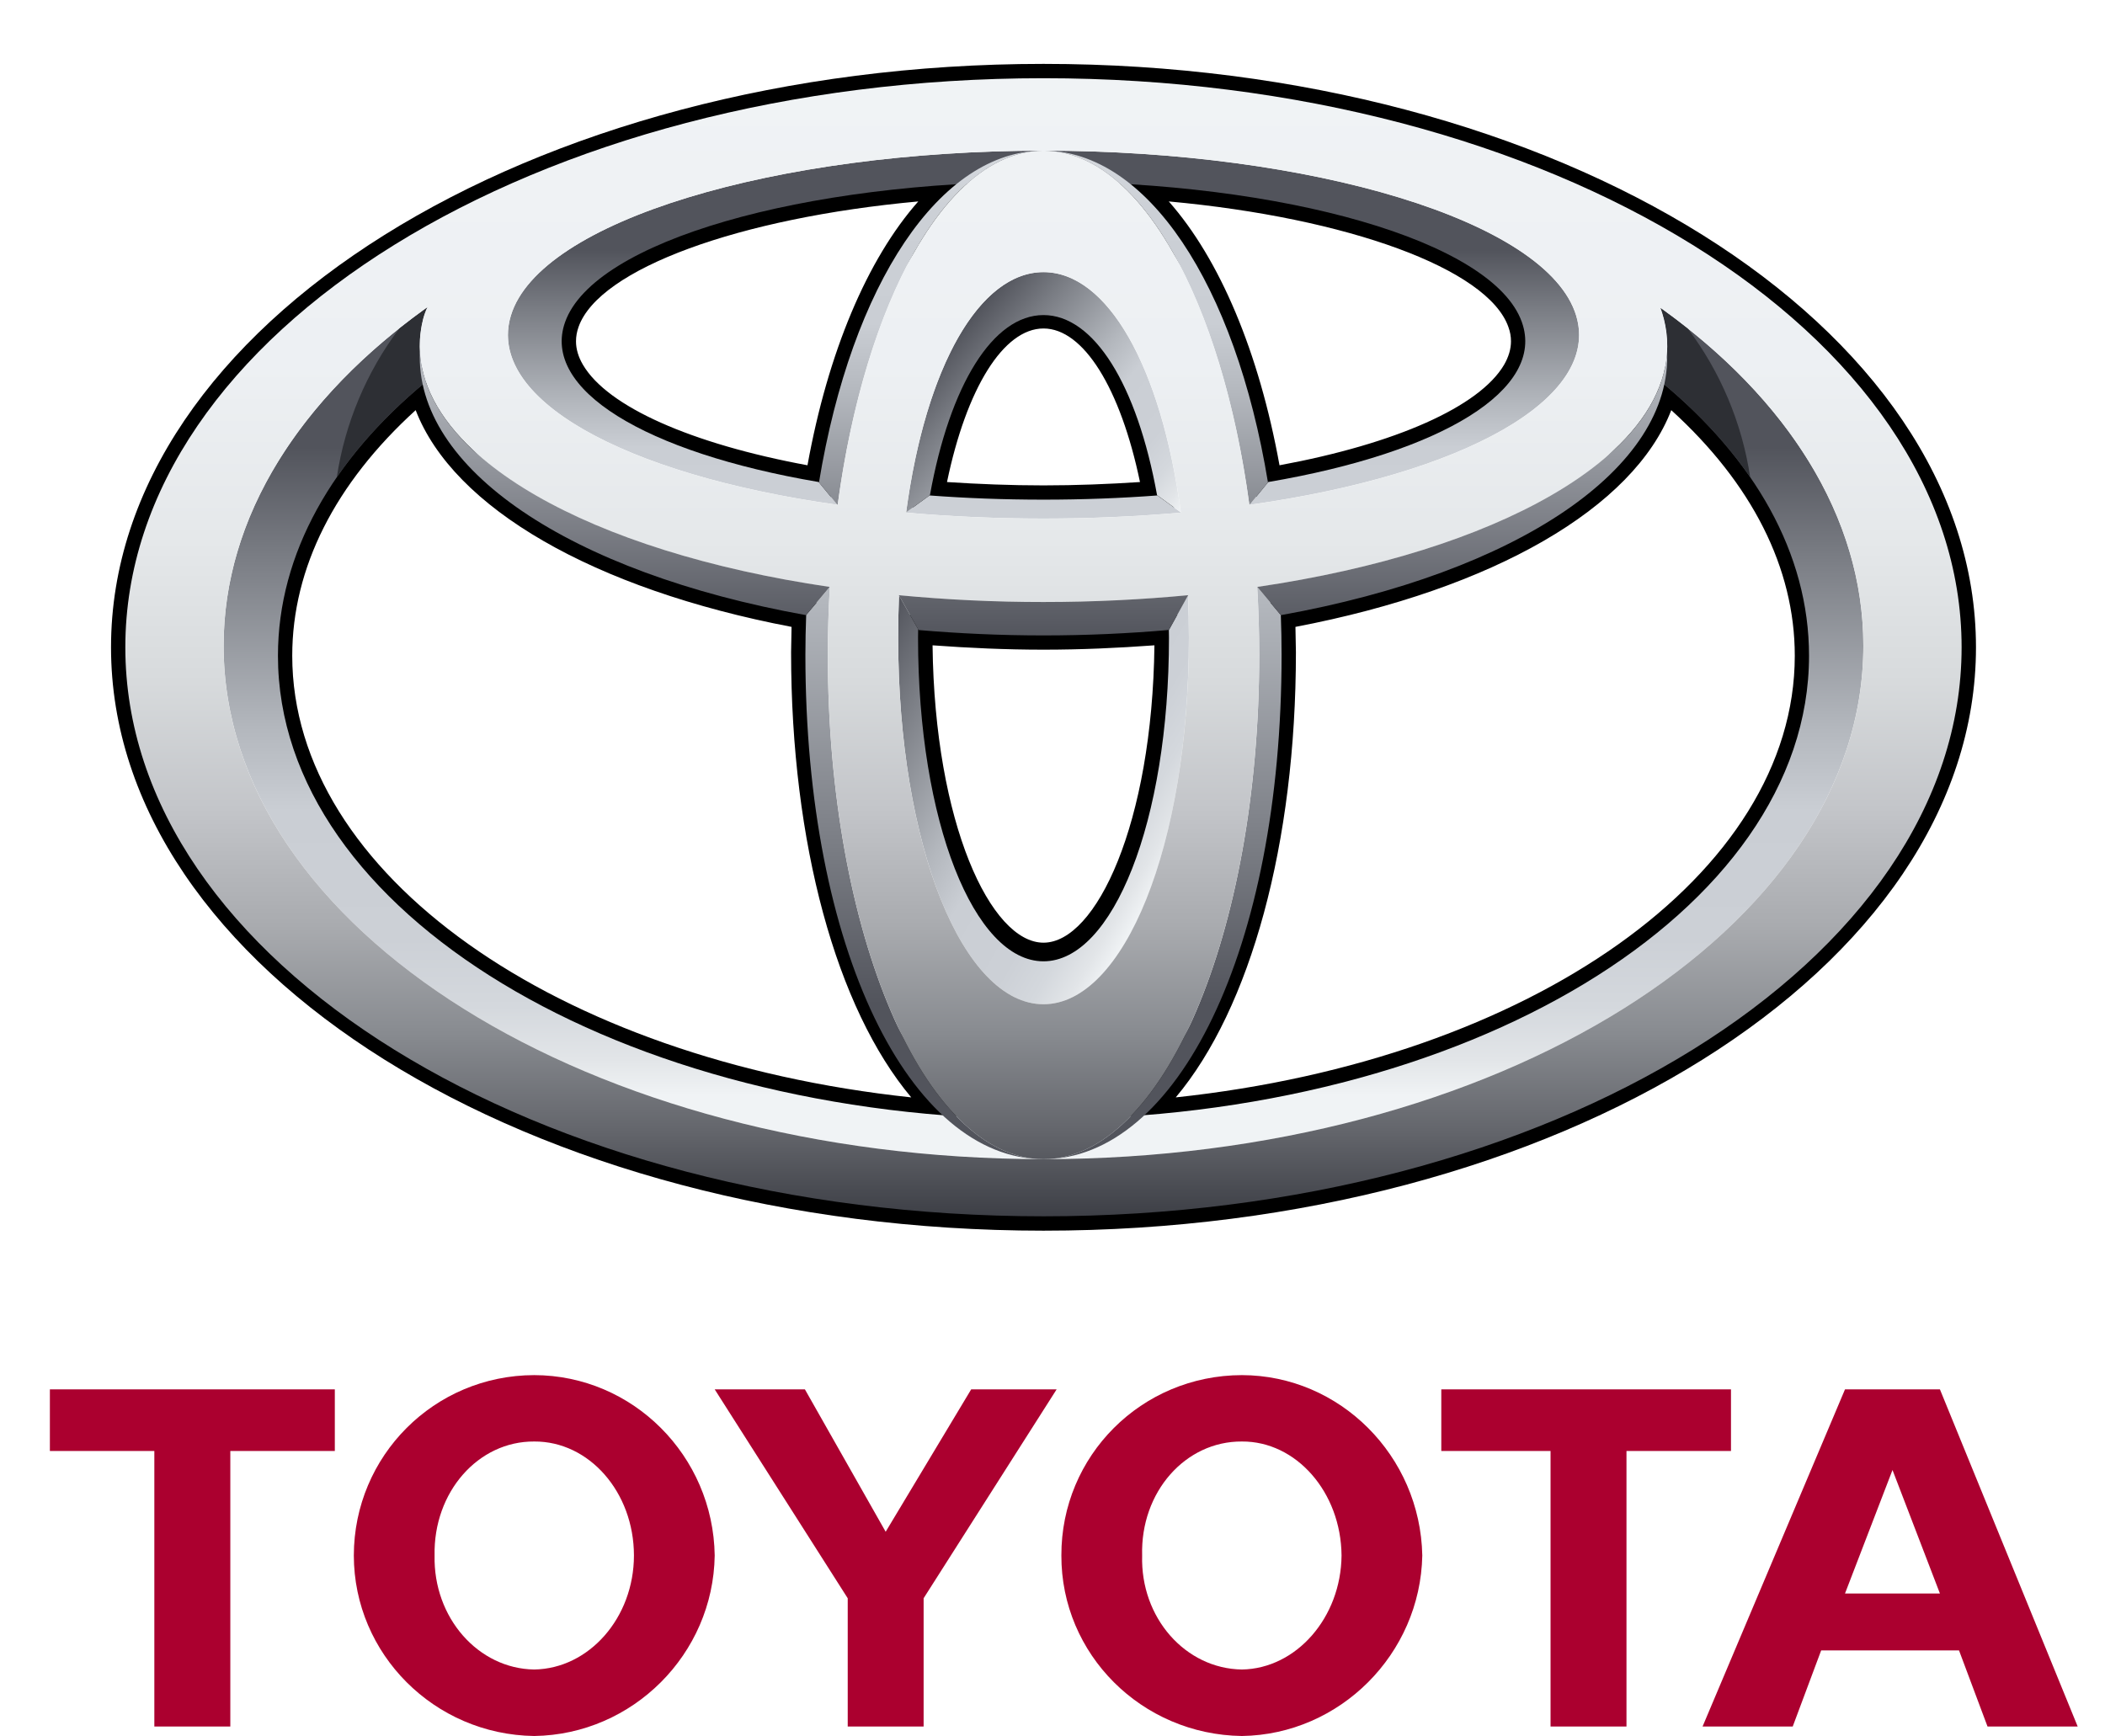
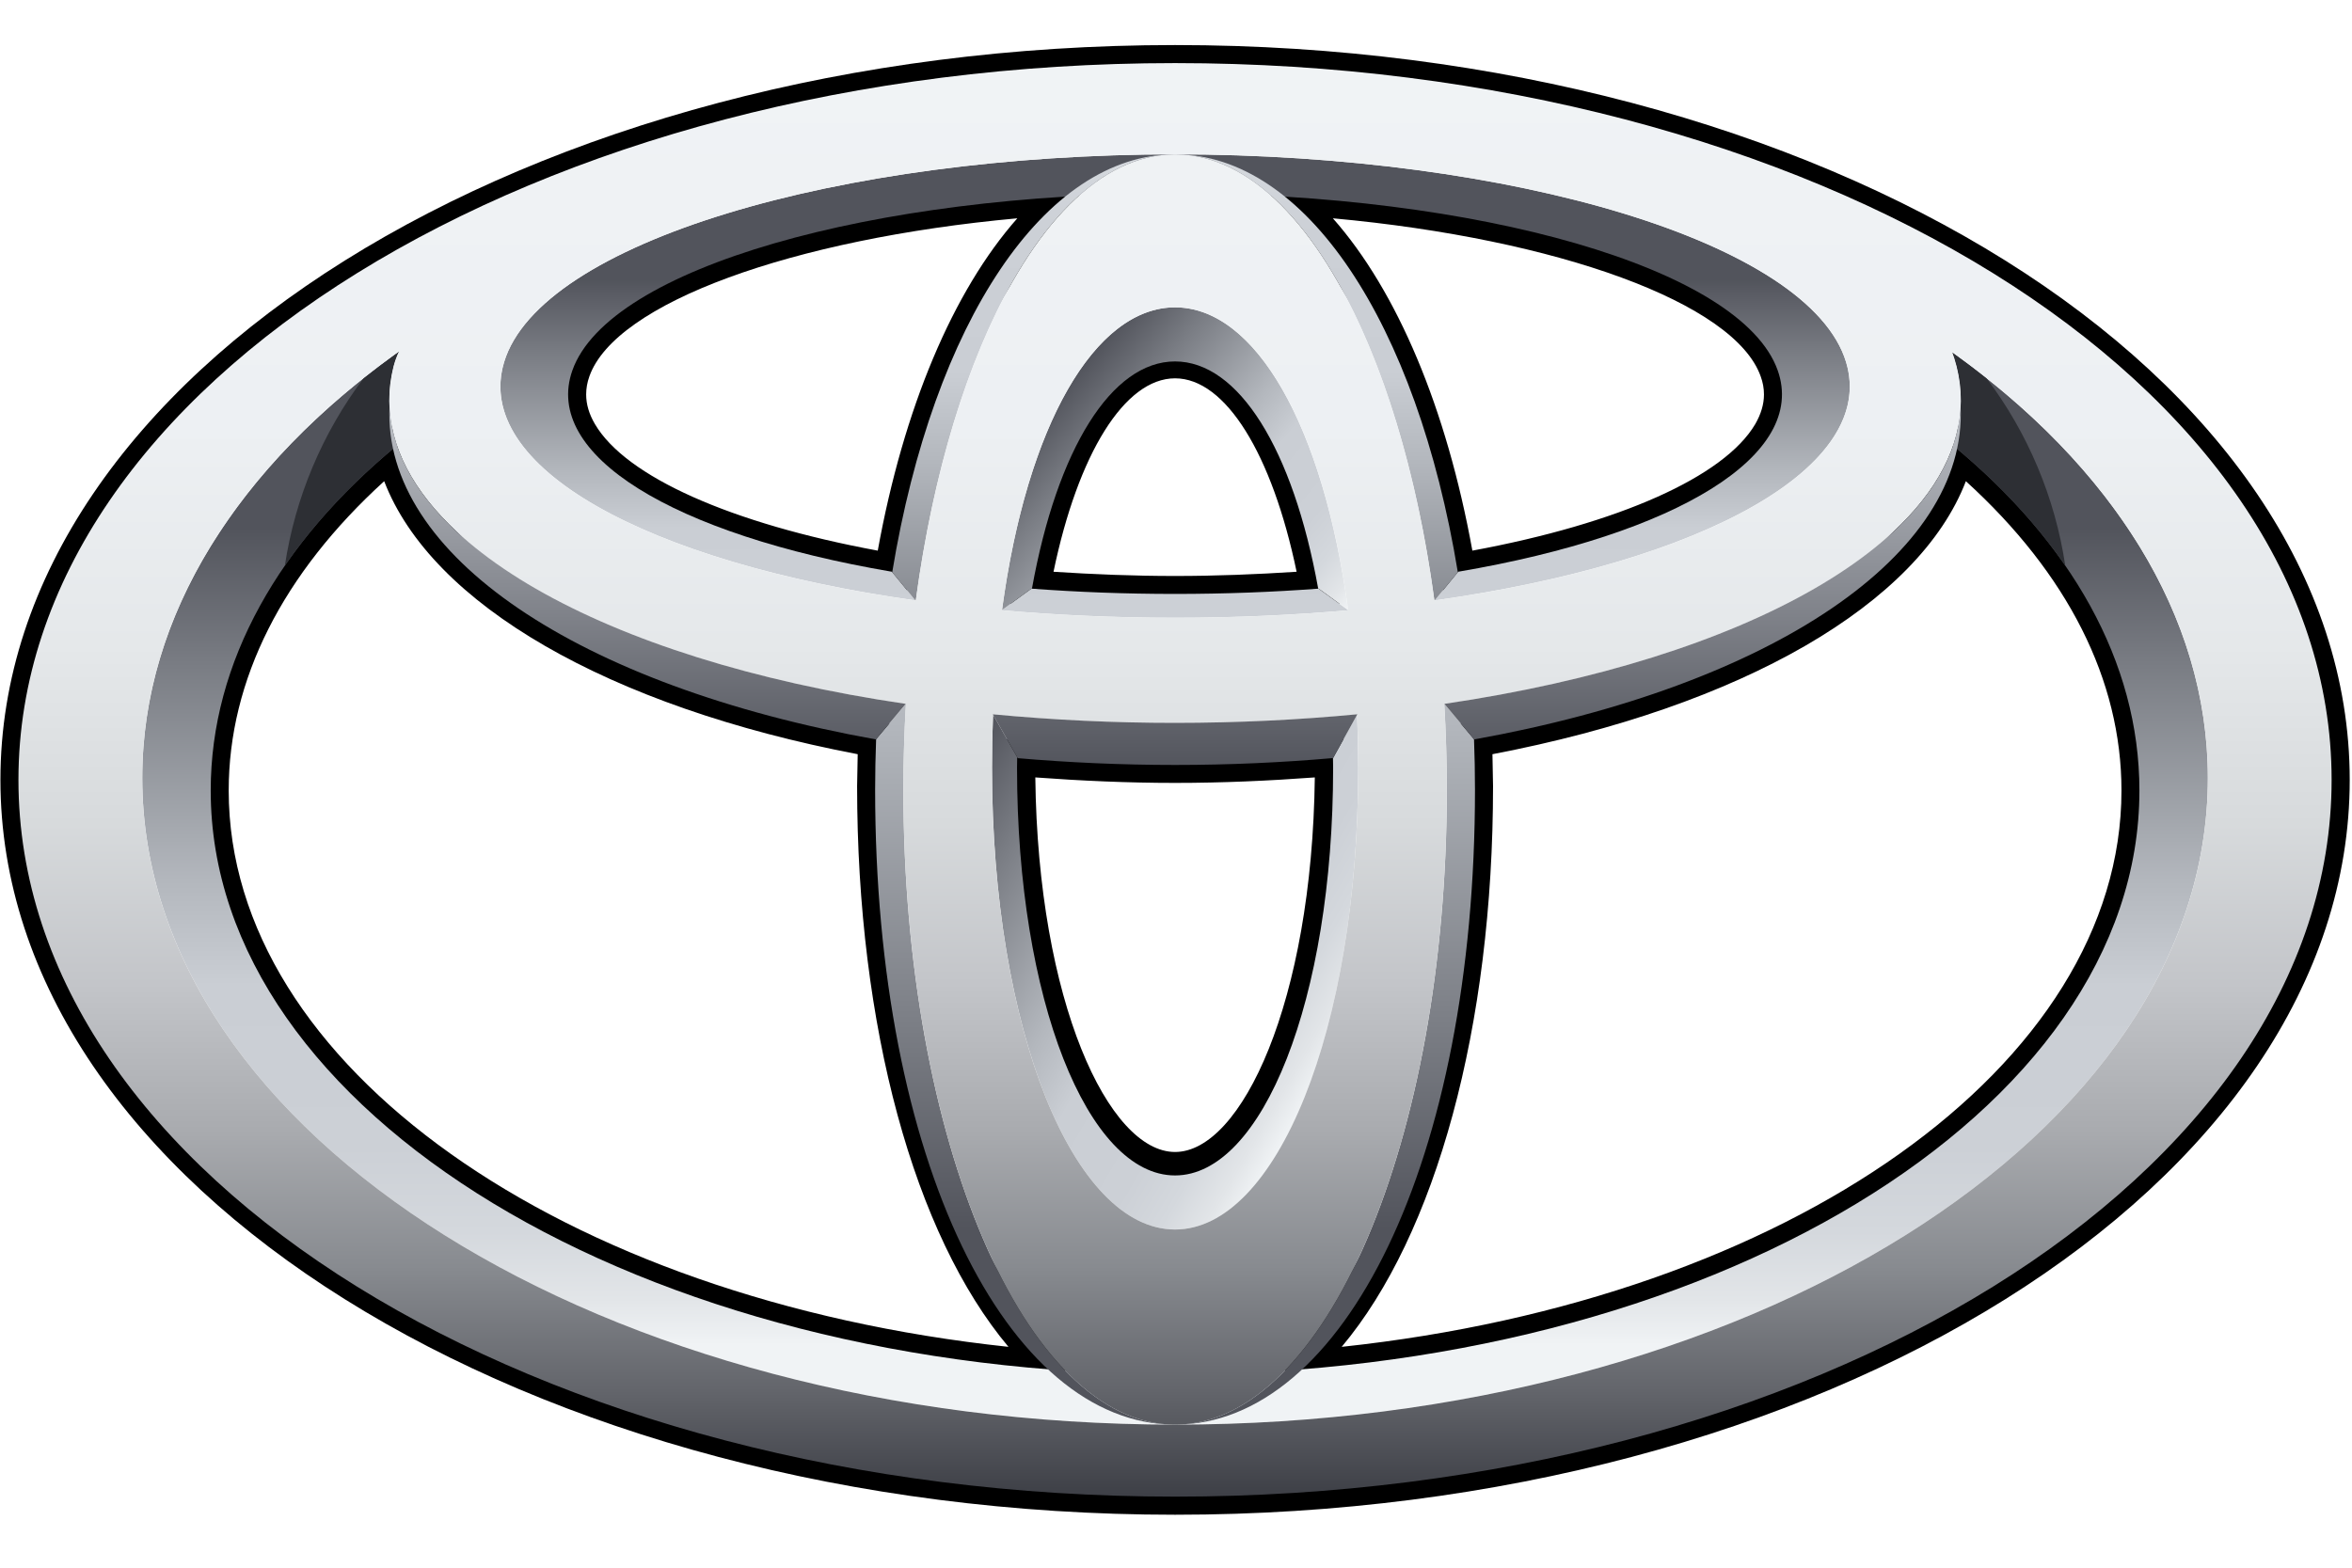
- <svg xmlns="http://www.w3.org/2000/svg" xmlns:xlink="http://www.w3.org/1999/xlink" height="2062" viewBox="-3.155 -8.932 286.62 242.702" width="2500">
+ <svg xmlns="http://www.w3.org/2000/svg" xmlns:xlink="http://www.w3.org/1999/xlink" height="1600" viewBox="52 -5 174 174" width="2400">
  <linearGradient id="a">
    <stop offset="0" stop-color="#f0f3f5" />
    <stop offset=".056" stop-color="#e2e5e8" />
    <stop offset=".138" stop-color="#d4d8dd" />
    <stop offset=".242" stop-color="#ccd0d6" />
    <stop offset=".44" stop-color="#caced4" />
    <stop offset=".568" stop-color="#b3b7bd" />
    <stop offset=".835" stop-color="#797c83" />
    <stop offset="1" stop-color="#52545c" />
  </linearGradient>
-   <linearGradient id="c" gradientTransform="matrix(1 0 0 -1 1045.93 1353.947)" gradientUnits="userSpaceOnUse" x1="-907.035" x2="-907.035" xlink:href="#a" y1="1209.688" y2="1300.343" />
-   <linearGradient id="d" gradientTransform="matrix(1 0 0 -1 1045.93 1353.947)" gradientUnits="userSpaceOnUse" x1="-907.031" x2="-907.031" xlink:href="#a" y1="1278.762" y2="1327.886" />
-   <linearGradient id="e" gradientTransform="matrix(1 0 0 -1 1045.93 1353.947)" gradientUnits="userSpaceOnUse" x1="-890.724" x2="-921.397" xlink:href="#a" y1="1287.791" y2="1313.529" />
-   <linearGradient id="f" gradientTransform="matrix(1 0 0 -1 1045.93 1353.947)" gradientUnits="userSpaceOnUse" x1="-887.604" x2="-932.331" xlink:href="#a" y1="1244.974" y2="1270.797" />
-   <linearGradient id="g" gradientTransform="matrix(1 0 0 -1 1045.93 1353.947)" gradientUnits="userSpaceOnUse" x1="-922.726" x2="-922.726" xlink:href="#a" y1="1351.951" y2="1274.035" />
-   <linearGradient id="h" gradientTransform="matrix(1 0 0 -1 1045.93 1353.947)" gradientUnits="userSpaceOnUse" x1="-891.344" x2="-891.344" xlink:href="#a" y1="1351.951" y2="1274.035" />
-   <linearGradient id="i" gradientTransform="matrix(1 0 0 -1 1045.93 1353.947)" gradientUnits="userSpaceOnUse" x1="-890.393" x2="-890.393" xlink:href="#a" y1="1352.606" y2="1222.572" />
-   <linearGradient id="j" gradientTransform="matrix(1 0 0 -1 1045.93 1353.947)" gradientUnits="userSpaceOnUse" x1="-923.675" x2="-923.675" xlink:href="#a" y1="1352.606" y2="1222.572" />
+   <linearGradient gradientTransform="matrix(1 0 0 -1 1045.93 1353.947)" gradientUnits="userSpaceOnUse" id="c" x1="-907.035" x2="-907.035" xlink:href="#a" y1="1209.688" y2="1300.343" />
+   <linearGradient gradientTransform="matrix(1 0 0 -1 1045.93 1353.947)" gradientUnits="userSpaceOnUse" id="d" x1="-907.031" x2="-907.031" xlink:href="#a" y1="1278.762" y2="1327.886" />
+   <linearGradient gradientTransform="matrix(1 0 0 -1 1045.93 1353.947)" gradientUnits="userSpaceOnUse" id="e" x1="-890.724" x2="-921.397" xlink:href="#a" y1="1287.791" y2="1313.529" />
+   <linearGradient gradientTransform="matrix(1 0 0 -1 1045.93 1353.947)" gradientUnits="userSpaceOnUse" id="f" x1="-887.604" x2="-932.331" xlink:href="#a" y1="1244.974" y2="1270.797" />
+   <linearGradient gradientTransform="matrix(1 0 0 -1 1045.93 1353.947)" gradientUnits="userSpaceOnUse" id="g" x1="-922.726" x2="-922.726" xlink:href="#a" y1="1351.951" y2="1274.035" />
+   <linearGradient gradientTransform="matrix(1 0 0 -1 1045.93 1353.947)" gradientUnits="userSpaceOnUse" id="h" x1="-891.344" x2="-891.344" xlink:href="#a" y1="1351.951" y2="1274.035" />
+   <linearGradient gradientTransform="matrix(1 0 0 -1 1045.93 1353.947)" gradientUnits="userSpaceOnUse" id="i" x1="-890.393" x2="-890.393" xlink:href="#a" y1="1352.606" y2="1222.572" />
+   <linearGradient gradientTransform="matrix(1 0 0 -1 1045.93 1353.947)" gradientUnits="userSpaceOnUse" id="j" x1="-923.675" x2="-923.675" xlink:href="#a" y1="1352.606" y2="1222.572" />
  <linearGradient id="b">
    <stop offset="0" stop-color="#f0f3f5" />
    <stop offset=".253" stop-color="#edf0f3" />
    <stop offset=".406" stop-color="#e5e8ea" />
    <stop offset=".531" stop-color="#d7dadc" />
    <stop offset=".642" stop-color="#c3c5c9" />
    <stop offset=".744" stop-color="#a9abaf" />
    <stop offset=".839" stop-color="#888b90" />
    <stop offset=".926" stop-color="#63656b" />
    <stop offset="1" stop-color="#3d3f46" />
  </linearGradient>
-   <linearGradient id="k" gradientTransform="matrix(1 0 0 -1 1045.93 1353.947)" gradientUnits="userSpaceOnUse" x1="-907.038" x2="-907.038" xlink:href="#b" y1="1351.944" y2="1192.832" />
-   <linearGradient id="l" gradientTransform="matrix(1 0 0 -1 1045.93 1353.947)" gradientUnits="userSpaceOnUse" x1="-907.03" x2="-907.03" xlink:href="#b" y1="1351.952" y2="1192.83" />
-   <linearGradient id="m" gradientTransform="matrix(1 0 0 -1 1045.93 1353.947)" gradientUnits="userSpaceOnUse" x1="-907.034" x2="-907.034" xlink:href="#b" y1="1351.935" y2="1192.817" />
-   <linearGradient id="n" gradientTransform="matrix(1 0 0 -1 1045.93 1353.947)" gradientUnits="userSpaceOnUse" x1="-907.033" x2="-907.033" y1="1318.944" y2="1273.596">
+   <linearGradient gradientTransform="matrix(1 0 0 -1 1045.93 1353.947)" gradientUnits="userSpaceOnUse" id="k" x1="-907.038" x2="-907.038" xlink:href="#b" y1="1351.944" y2="1192.832" />
+   <linearGradient gradientTransform="matrix(1 0 0 -1 1045.93 1353.947)" gradientUnits="userSpaceOnUse" id="l" x1="-907.03" x2="-907.03" xlink:href="#b" y1="1351.952" y2="1192.83" />
+   <linearGradient gradientTransform="matrix(1 0 0 -1 1045.93 1353.947)" gradientUnits="userSpaceOnUse" id="m" x1="-907.034" x2="-907.034" xlink:href="#b" y1="1351.935" y2="1192.817" />
+   <linearGradient gradientTransform="matrix(1 0 0 -1 1045.93 1353.947)" gradientUnits="userSpaceOnUse" id="n" x1="-907.033" x2="-907.033" y1="1318.944" y2="1273.596">
    <stop offset="0" stop-color="#caced4" />
    <stop offset="1" stop-color="#52545c" />
  </linearGradient>
-   <path d="M141.396 208.536c-.043-13.945 11.196-25.195 25.234-25.219 13.694.022 24.942 11.272 25.218 25.219-.273 13.789-11.521 25.039-25.218 25.234-14.038-.195-25.276-11.445-25.234-25.234zm25.235 15.938c7.578-.117 13.852-7.238 13.93-15.938-.078-8.867-6.352-15.988-13.93-15.938-7.906-.052-14.195 7.069-13.945 15.938-.25 8.699 6.039 15.82 13.945 15.938m53.76-30.547v38.515h-10.614v-38.515h-15.273v-8.617H235v8.617zm27.214 27.879l-3.974 10.637h-12.604l19.91-47.133h13.27l19.258 47.133H270.86l-3.983-10.637zm9.973-7.957h6.629l-6.629-17.267-6.641 17.267zM25.223 193.927v38.515H14.602v-38.515H0v-8.617h39.832v8.617zm17.265 14.609c.021-13.945 11.254-25.195 25.214-25.219 13.78.022 25.03 11.272 25.233 25.219-.203 13.789-11.453 25.039-25.233 25.234-13.96-.195-25.194-11.445-25.214-25.234zm25.214 15.938c7.668-.117 13.937-7.238 13.944-15.938-.008-8.867-6.276-15.988-13.944-15.938-7.828-.052-14.108 7.069-13.925 15.938-.183 8.699 6.097 15.82 13.925 15.938m49.132 7.968h5.305v-17.93l18.593-29.202h-11.945l-11.953 19.906-11.289-19.906H92.936l18.593 29.202v17.93z" fill="#ab002f" />
  <path d="M8.547 81.561c0 44.972 58.476 81.562 130.35 81.562 71.873 0 130.35-36.59 130.35-81.562C269.246 36.585 210.77 0 138.896 0S8.547 36.585 8.547 81.561zm4 0c0-42.762 56.679-77.554 126.35-77.554 69.669 0 126.35 34.792 126.35 77.554 0 42.771-56.681 77.562-126.35 77.562-69.671-.001-126.35-34.79-126.35-77.562z" />
  <path d="M126.58 14.827c-30.508 1.863-52.667 9.949-56.444 20.602a9.999 9.999 0 0 0-.586 3.345c0 1.797.508 3.594 1.516 5.312C75.3 51.3 88.443 57.249 107.146 60.44l1.98.324.332-1.978c3.07-18.727 9.809-33.453 18.496-40.406l4.922-3.944zM74.519 42.069c-.652-1.109-.973-2.203-.973-3.281 0-.68.117-1.344.359-2.02 2.883-8.138 22.468-15.246 47.487-17.539-7.137 8.073-12.625 21.082-15.488 36.887-16.258-3.008-27.948-8.188-31.385-14.047zm46.483 17.914l-.391 2.176 2.207.168c5.234.391 10.645.602 16.074.602 5.434 0 10.848-.211 16.083-.602l2.203-.168-.392-2.176c-3.009-16.898-9.703-26.992-17.891-26.992-8.194 0-14.885 10.094-17.893 26.992zm17.894-22.992c5.598 0 10.766 8.383 13.489 21.469-4.427.289-8.936.469-13.493.469-4.551 0-9.062-.18-13.484-.469 2.715-13.086 7.891-21.469 13.488-21.469zm10.938-18.609c8.684 6.953 15.43 21.681 18.5 40.406l.328 1.978 1.977-.324c18.711-3.191 31.861-9.142 36.08-16.355 1.641-2.772 1.953-5.766.938-8.655-3.776-10.652-25.936-18.738-56.442-20.603l-6.288-.391zm6.574.847c25.012 2.293 44.596 9.414 47.471 17.539.25.676.367 1.34.367 2.02 0 1.078-.328 2.172-.965 3.281-3.449 5.858-15.143 11.039-31.393 14.047-2.863-15.804-8.343-28.813-15.48-36.887zM50.832 43.28C37.121 54.765 29.875 68.409 29.875 82.744c0 33.722 41.12 62.226 95.643 66.288l6.09.457-4.637-3.961c-11.945-10.219-19.363-34.465-19.363-63.28l.125-6.808-1.672-.34c-28.679-5.14-49.082-17.199-51.987-30.703l-.695-3.242-2.547 2.125zM33.879 82.744c0-12.292 5.996-24.089 17.254-34.335 5.245 13.645 24.843 25.012 52.545 30.301-.035 1.562-.066 3.538-.066 3.538 0 26.718 6.34 49.792 16.797 62.241-49.68-5.301-86.53-31.25-86.53-61.745zm85.494-3.604l-.012.726c0 26.784 8.398 46.991 19.535 46.991 11.133 0 19.532-20.207 19.532-46.991l-.027-2.89-2.148.184c-5.664.496-11.496.742-17.355.742s-11.699-.246-17.348-.742l-2.156-.195zm35.031 2.147c-.301 24.921-8.152 41.573-15.508 41.573-7.363 0-15.215-16.652-15.508-41.573 5.086.375 10.281.609 15.508.609 5.235 0 10.415-.234 15.508-.609zm69.307-36.89c-2.902 13.504-23.309 25.562-51.979 30.703l-1.68.312.133 6.835c0 28.815-7.422 53.062-19.363 63.28l-4.637 3.961 6.082-.457c54.528-4.062 95.649-32.566 95.649-66.288 0-14.335-7.254-27.979-20.965-39.464l-2.539-2.125zm2.941 4.012c11.266 10.246 17.266 22.043 17.266 34.335 0 30.495-36.848 56.444-86.533 61.745 10.457-12.449 16.797-35.523 16.797-62.241 0 0-.039-1.977-.066-3.538 27.693-5.289 47.29-16.657 52.536-30.301z" />
  <path d="M225.129 34.101c.184.508.352 1.026.484 1.547.754 2.996.598 5.938-.379 8.805C238.242 55.18 245.91 68.41 245.91 82.745c0 35.78-47.914 64.792-107.014 64.792-59.104 0-107.014-29.012-107.014-64.792 0-14.323 7.676-27.564 20.668-38.292-.969-2.867-1.125-5.809-.371-8.805a9.638 9.638 0 0 1 .621-1.652c-17.75 12.646-28.512 29.219-28.512 47.37 0 39.632 51.308 71.757 114.607 71.757 63.291 0 114.607-32.125 114.607-71.757.002-18.113-10.717-34.648-28.373-47.265z" fill="url(#c)" />
  <path d="M154.818 60.335c-5.051.379-10.375.586-15.926.586-5.547 0-10.867-.207-15.918-.586h-.016l-3.301 2.398c6.09.531 12.521.832 19.238.832 6.718 0 13.148-.301 19.242-.832zm58.541-25.141c-4.023-13.297-37.187-23.062-74.463-23.062-37.27 0-70.433 9.767-74.456 23.062-3.492 11.535 15.57 22.211 45.644 26.445l-2.613-3.181c-24.328-4.14-38.788-12.968-35.452-22.354 4.043-11.396 33.409-19.648 66.874-19.648 33.464 0 62.837 8.254 66.876 19.648 3.332 9.387-11.121 18.215-35.455 22.354l-2.604 3.181c30.063-4.234 49.138-14.91 45.649-26.445z" fill="url(#d)" />
  <path d="M123.014 60.335c2.793-15.52 8.852-25.219 15.879-25.219 7.035 0 13.089 9.699 15.886 25.219h.056l3.267 2.371c-2.758-20.496-10.312-33.594-19.204-33.594-8.898 0-16.449 13.098-19.203 33.594l3.266-2.371z" fill="url(#e)" />
  <path d="M159.092 74.319l-2.672 4.832c0 .352.016.714.016 1.081 0 25.726-7.867 45.232-17.542 45.232-9.684 0-17.535-19.508-17.535-45.232 0-.406.008-.809.016-1.198l-2.676-4.715a145.44 145.44 0 0 0-.117 5.886c0 29.167 9.094 51.261 20.316 51.261s20.324-22.094 20.324-51.261a147.012 147.012 0 0 0-.13-5.886z" fill="url(#f)" />
  <path d="M110.127 61.651c3.844-28.488 15.27-49.521 28.77-49.521-14.473 0-26.809 18.634-31.387 46.384l2.578 3.137z" fill="url(#g)" />
  <path d="M167.67 61.651h.027l2.578-3.137c-4.57-27.75-16.914-46.384-31.379-46.384 13.5.002 24.934 21.033 28.774 49.521z" fill="url(#h)" />
  <path d="M172.072 77.053l-3.281-3.918h-.027c.184 3.113.289 6.277.289 9.491 0 38.934-13.504 70.495-30.156 70.495 18.671 0 33.281-29.272 33.281-70.495 0-1.886-.039-3.736-.106-5.573z" fill="url(#i)" />
  <path d="M108.748 82.627c0-3.214.105-6.378.285-9.491h-.022l-3.289 3.906a155.884 155.884 0 0 0-.109 5.585c0 41.223 14.621 70.495 33.285 70.495-16.646 0-30.15-31.562-30.15-70.495z" fill="url(#j)" />
  <path d="M225.234 44.452c4.973 4.102 9.168 8.578 12.449 13.332a45.87 45.87 0 0 0-8.75-20.82 89.125 89.125 0 0 0-3.806-2.862c.185.508.353 1.026.483 1.547.757 2.995.601 5.936-.376 8.803zm-172.683 0c-.969-2.867-1.125-5.809-.371-8.805a9.638 9.638 0 0 1 .621-1.652 119.88 119.88 0 0 0-3.941 2.969 46.053 46.053 0 0 0-8.75 20.82c3.281-4.754 7.468-9.231 12.441-13.332z" fill="#2d2f34" />
  <path d="M10.547 81.561c0-43.934 57.46-79.558 128.35-79.558 70.88 0 128.341 35.624 128.341 79.558 0 43.943-57.461 79.554-128.341 79.554-70.89-.001-128.35-35.61-128.35-79.554zm128.349 71.561c63.292 0 114.607-32.125 114.607-71.757 0-39.636-51.315-71.772-114.607-71.772-63.3 0-114.611 32.138-114.611 71.772 0 39.632 51.312 71.757 114.611 71.757z" fill="url(#k)" />
  <path d="M108.748 82.627c0-38.525 13.504-70.495 30.148-70.495 16.652 0 30.157 31.97 30.157 70.495 0 38.934-13.505 70.495-30.157 70.495s-30.148-31.562-30.148-70.495zm30.148 48.839c11.223 0 20.325-22.094 20.325-51.249 0-30.257-9.103-51.104-20.325-51.104S118.58 49.96 118.58 80.217c0 29.155 9.094 51.249 20.316 51.249z" fill="url(#l)" />
  <path d="M52.18 35.647C55.488 22.55 95.494 3.488 138.896 3.488c43.398 0 82.03 13.62 86.717 32.159 5.246 20.78-33.309 39.586-86.717 39.586-53.417 0-91.97-18.805-86.716-39.586zm86.716-23.515c-37.27 0-70.433 9.767-74.456 23.062-4.508 14.895 28.593 28.371 74.456 28.371 45.872 0 78.967-13.478 74.463-28.371-4.023-13.297-37.185-23.062-74.463-23.062z" fill="url(#m)" />
  <path d="M118.658 74.28l.023.016 2.754 4.855c5.605.479 11.434.753 17.461.753 6.055 0 11.898-.273 17.54-.765l2.68-4.845.016-.016c-6.445.613-13.203.953-20.234.953a213.256 213.256 0 0 1-20.24-.951zm107.408-34.14c-.688 14.858-23.527 28.022-57.287 32.983l.012.012 3.293 3.935c33.033-5.938 54.764-20.524 53.982-36.93zm-174.339 0c-.781 16.422 20.948 30.991 53.975 36.93l3.301-3.935.008-.012c-33.766-4.96-56.589-18.124-57.284-32.983z" fill="url(#n)" />
</svg>
